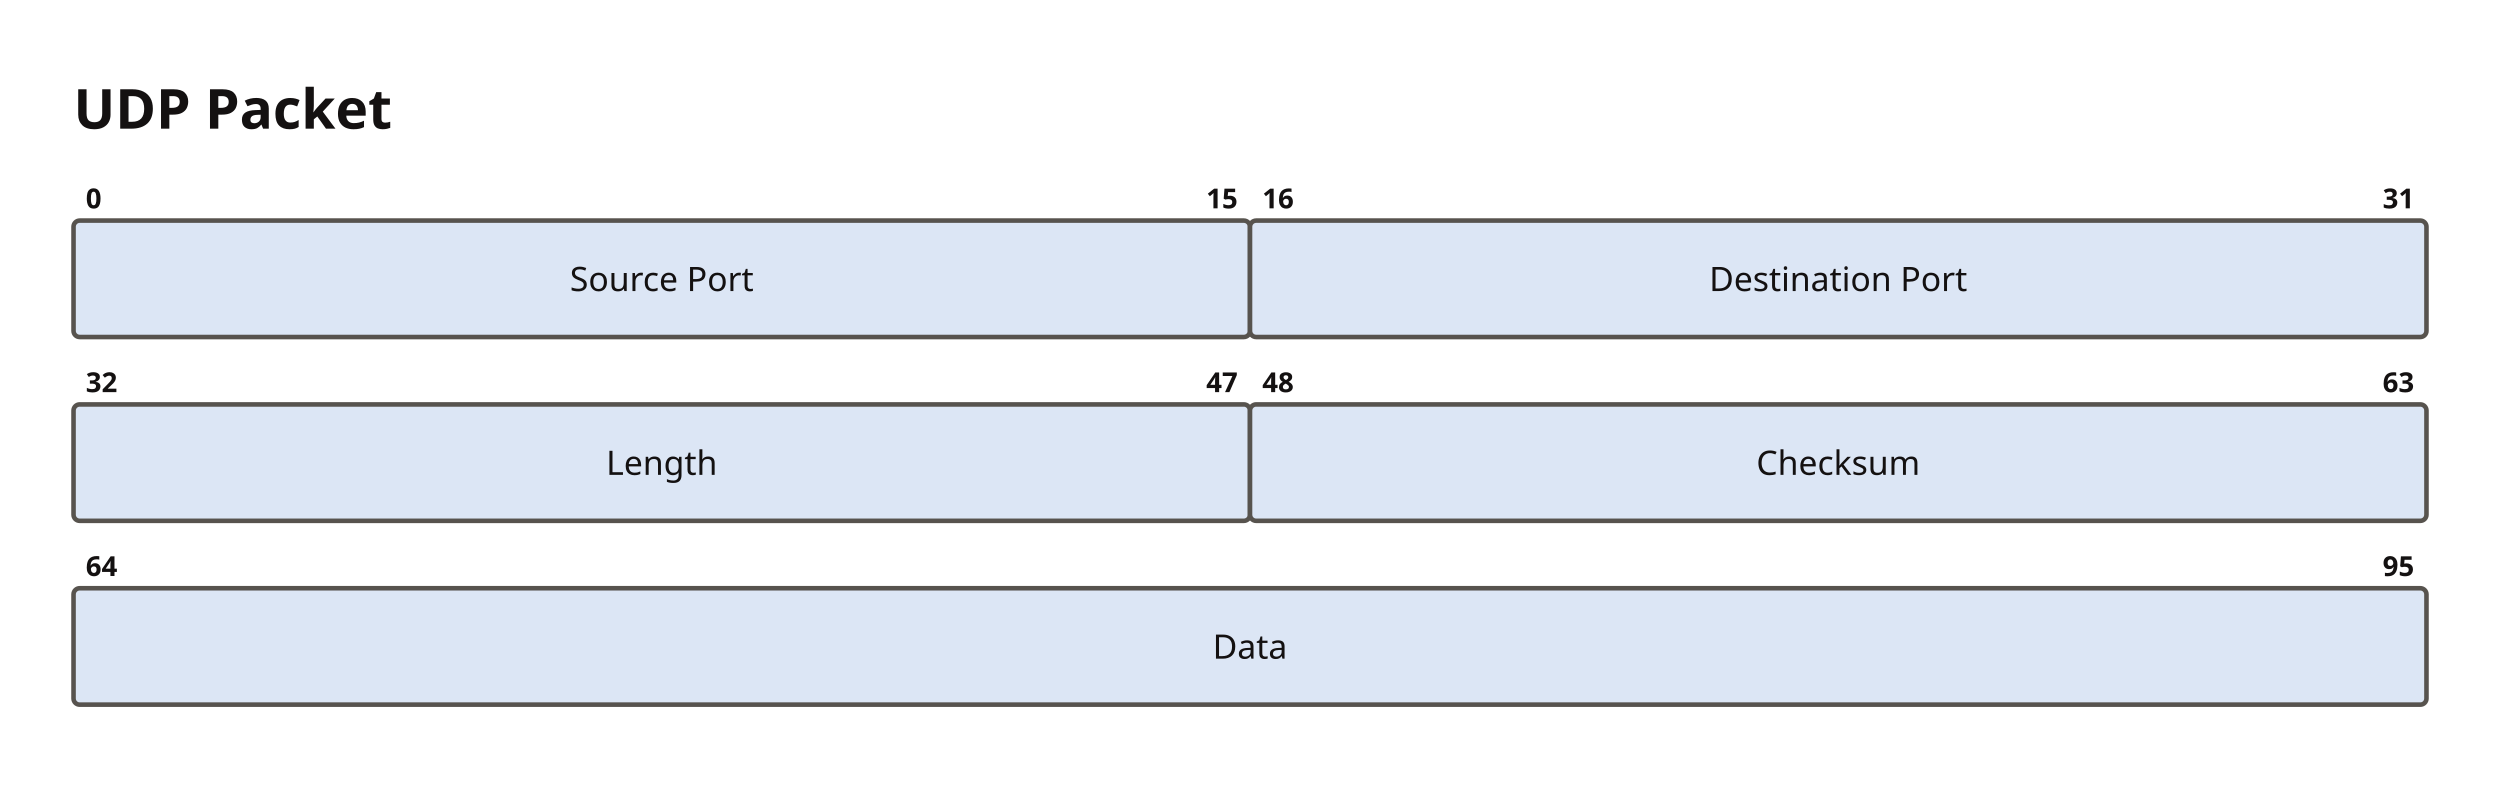
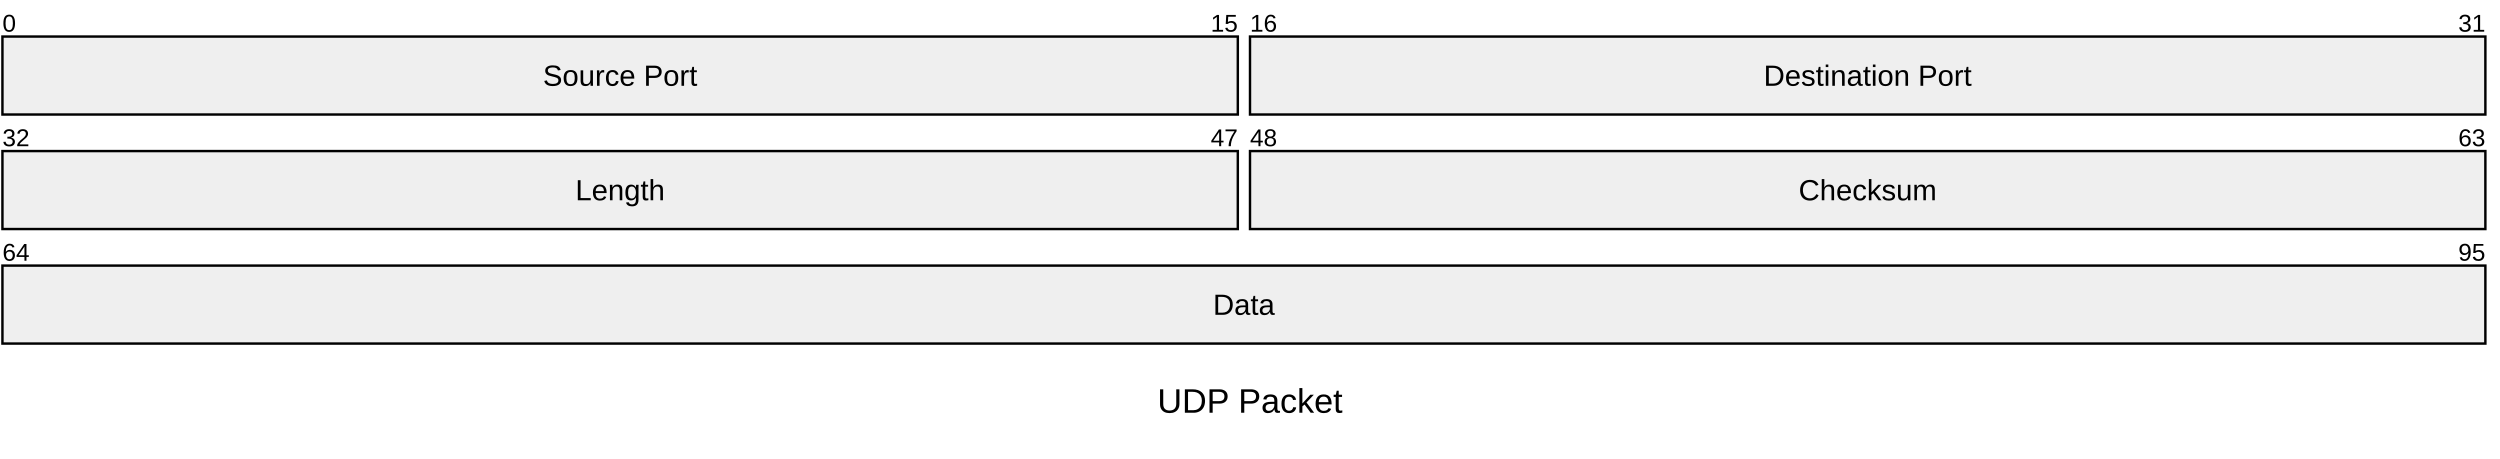
- <svg xmlns="http://www.w3.org/2000/svg" width="816" height="262" viewBox="0 0 816 262" role="graphics-document document">
-   <text x="24" y="42" text-anchor="start" font-family="sans-serif" font-size="18" font-weight="600" fill="#141111">UDP Packet</text>
-   <text x="28" y="68" text-anchor="start" font-family="sans-serif" font-size="9" font-weight="600" fill="#141111">0</text>
-   <text x="404" y="68" text-anchor="end" font-family="sans-serif" font-size="9" font-weight="600" fill="#141111">15</text>
-   <rect x="24" y="72" width="384" height="38" rx="2" fill="#dce6f5" stroke="#57534e" stroke-width="1.5" />
-   <text x="216" y="95" text-anchor="middle" font-family="sans-serif" font-size="11" font-weight="400" fill="#141111">Source Port</text>
-   <text x="412" y="68" text-anchor="start" font-family="sans-serif" font-size="9" font-weight="600" fill="#141111">16</text>
-   <text x="788" y="68" text-anchor="end" font-family="sans-serif" font-size="9" font-weight="600" fill="#141111">31</text>
-   <rect x="408" y="72" width="384" height="38" rx="2" fill="#dce6f5" stroke="#57534e" stroke-width="1.5" />
-   <text x="600" y="95" text-anchor="middle" font-family="sans-serif" font-size="11" font-weight="400" fill="#141111">Destination Port</text>
-   <text x="28" y="128" text-anchor="start" font-family="sans-serif" font-size="9" font-weight="600" fill="#141111">32</text>
-   <text x="404" y="128" text-anchor="end" font-family="sans-serif" font-size="9" font-weight="600" fill="#141111">47</text>
-   <rect x="24" y="132" width="384" height="38" rx="2" fill="#dce6f5" stroke="#57534e" stroke-width="1.5" />
-   <text x="216" y="155" text-anchor="middle" font-family="sans-serif" font-size="11" font-weight="400" fill="#141111">Length</text>
-   <text x="412" y="128" text-anchor="start" font-family="sans-serif" font-size="9" font-weight="600" fill="#141111">48</text>
-   <text x="788" y="128" text-anchor="end" font-family="sans-serif" font-size="9" font-weight="600" fill="#141111">63</text>
-   <rect x="408" y="132" width="384" height="38" rx="2" fill="#dce6f5" stroke="#57534e" stroke-width="1.5" />
-   <text x="600" y="155" text-anchor="middle" font-family="sans-serif" font-size="11" font-weight="400" fill="#141111">Checksum</text>
-   <text x="28" y="188" text-anchor="start" font-family="sans-serif" font-size="9" font-weight="600" fill="#141111">64</text>
-   <text x="788" y="188" text-anchor="end" font-family="sans-serif" font-size="9" font-weight="600" fill="#141111">95</text>
-   <rect x="24" y="192" width="768" height="38" rx="2" fill="#dce6f5" stroke="#57534e" stroke-width="1.5" />
-   <text x="408" y="215" text-anchor="middle" font-family="sans-serif" font-size="11" font-weight="400" fill="#141111">Data</text>
+ <svg xmlns="http://www.w3.org/2000/svg" width="1026" height="188" viewBox="0 0 1026 188" role="graphics-document document">
+   <rect x="1" y="15" width="507" height="32" rx="0" fill="#efefef" stroke="#000000" stroke-width="1" />
+   <text x="254.5" y="35.2" text-anchor="middle" font-family="trebuchet ms, verdana, arial, sans-serif" font-size="12" font-weight="400" fill="#000000">Source Port</text>
+   <text x="1" y="13" text-anchor="start" font-family="trebuchet ms, verdana, arial, sans-serif" font-size="10" font-weight="400" fill="#000000">0</text>
+   <text x="508" y="13" text-anchor="end" font-family="trebuchet ms, verdana, arial, sans-serif" font-size="10" font-weight="400" fill="#000000">15</text>
+   <rect x="513" y="15" width="507" height="32" rx="0" fill="#efefef" stroke="#000000" stroke-width="1" />
+   <text x="766.5" y="35.2" text-anchor="middle" font-family="trebuchet ms, verdana, arial, sans-serif" font-size="12" font-weight="400" fill="#000000">Destination Port</text>
+   <text x="513" y="13" text-anchor="start" font-family="trebuchet ms, verdana, arial, sans-serif" font-size="10" font-weight="400" fill="#000000">16</text>
+   <text x="1020" y="13" text-anchor="end" font-family="trebuchet ms, verdana, arial, sans-serif" font-size="10" font-weight="400" fill="#000000">31</text>
+   <rect x="1" y="62" width="507" height="32" rx="0" fill="#efefef" stroke="#000000" stroke-width="1" />
+   <text x="254.5" y="82.2" text-anchor="middle" font-family="trebuchet ms, verdana, arial, sans-serif" font-size="12" font-weight="400" fill="#000000">Length</text>
+   <text x="1" y="60" text-anchor="start" font-family="trebuchet ms, verdana, arial, sans-serif" font-size="10" font-weight="400" fill="#000000">32</text>
+   <text x="508" y="60" text-anchor="end" font-family="trebuchet ms, verdana, arial, sans-serif" font-size="10" font-weight="400" fill="#000000">47</text>
+   <rect x="513" y="62" width="507" height="32" rx="0" fill="#efefef" stroke="#000000" stroke-width="1" />
+   <text x="766.5" y="82.2" text-anchor="middle" font-family="trebuchet ms, verdana, arial, sans-serif" font-size="12" font-weight="400" fill="#000000">Checksum</text>
+   <text x="513" y="60" text-anchor="start" font-family="trebuchet ms, verdana, arial, sans-serif" font-size="10" font-weight="400" fill="#000000">48</text>
+   <text x="1020" y="60" text-anchor="end" font-family="trebuchet ms, verdana, arial, sans-serif" font-size="10" font-weight="400" fill="#000000">63</text>
+   <rect x="1" y="109" width="1019" height="32" rx="0" fill="#efefef" stroke="#000000" stroke-width="1" />
+   <text x="510.5" y="129.2" text-anchor="middle" font-family="trebuchet ms, verdana, arial, sans-serif" font-size="12" font-weight="400" fill="#000000">Data</text>
+   <text x="1" y="107" text-anchor="start" font-family="trebuchet ms, verdana, arial, sans-serif" font-size="10" font-weight="400" fill="#000000">64</text>
+   <text x="1020" y="107" text-anchor="end" font-family="trebuchet ms, verdana, arial, sans-serif" font-size="10" font-weight="400" fill="#000000">95</text>
+   <text x="513" y="169.4" text-anchor="middle" font-family="trebuchet ms, verdana, arial, sans-serif" font-size="14" font-weight="400" fill="#000000">UDP Packet</text>
</svg>
